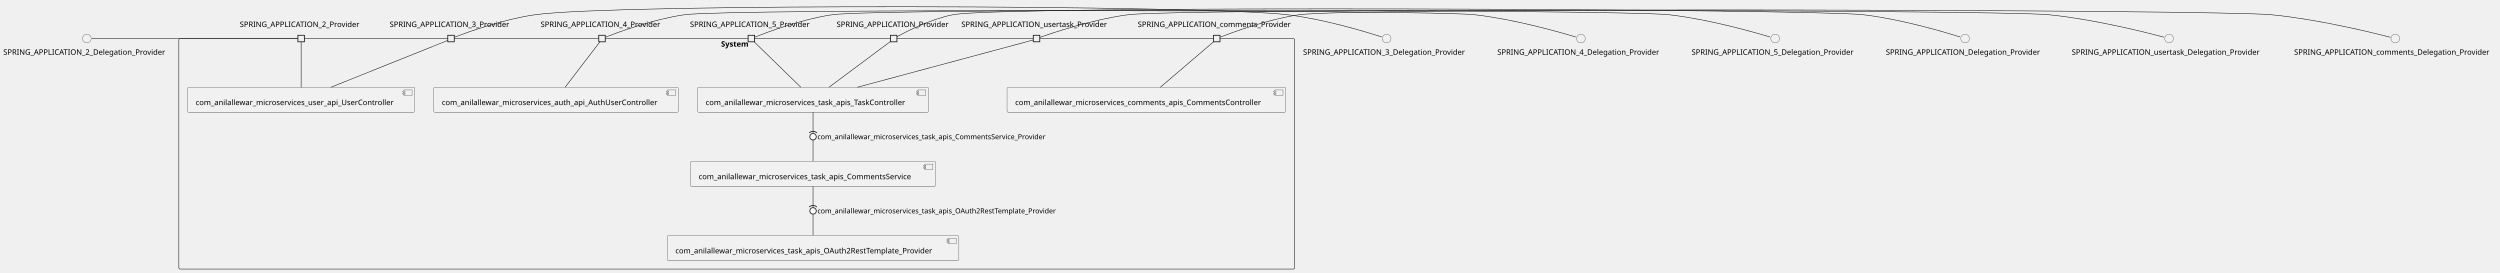
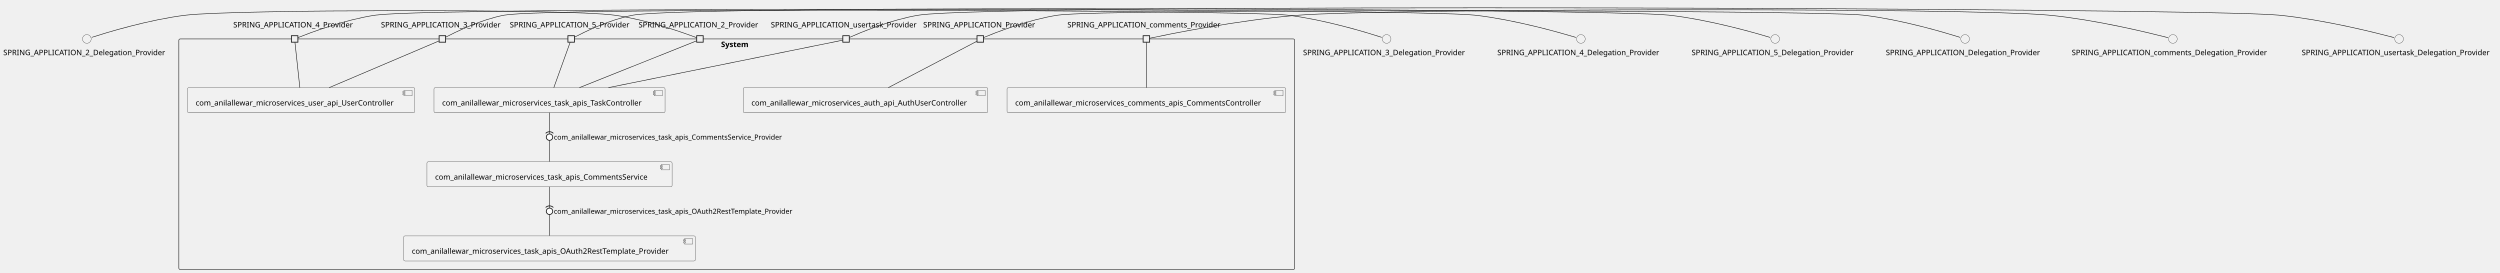
<svg xmlns="http://www.w3.org/2000/svg" xmlns:xlink="http://www.w3.org/1999/xlink" contentStyleType="text/css" height="503px" preserveAspectRatio="none" style="width:4620px;height:503px;background:#FFFFFF;" version="1.1" viewBox="0 0 4620 503" width="4620px" zoomAndPan="magnify">
  <defs />
  <g>
    <g id="cluster_System">
-       <rect fill="none" height="426" rx="2.5" ry="2.5" style="stroke:#181818;stroke-width:1.0;" width="2062" x="330.5" y="71.23" />
-       <text fill="#000000" font-family="sans-serif" font-size="14" font-weight="bold" lengthAdjust="spacing" textLength="58" x="1332.5" y="86.225">System</text>
+       <rect fill="none" height="426" rx="2.5" ry="2.5" style="stroke:#181818;stroke-width:1.0;" width="2062" x="330.5" y="71.98" />
+       <text fill="#000000" font-family="sans-serif" font-size="14" font-weight="bold" lengthAdjust="spacing" textLength="58" x="1332.5" y="86.975">System</text>
    </g>
    <g id="elem_com_anilallewar_microservices_auth_api_AuthUserController">
-       <a href="anilallewar-microservices-basics-spring-boot.repository#_hh762oz4Ee-NGaaWwGcrMQ" target="_top" title="anilallewar-microservices-basics-spring-boot.repository#_hh762oz4Ee-NGaaWwGcrMQ" xlink:actuate="onRequest" xlink:href="anilallewar-microservices-basics-spring-boot.repository#_hh762oz4Ee-NGaaWwGcrMQ" xlink:show="new" xlink:title="anilallewar-microservices-basics-spring-boot.repository#_hh762oz4Ee-NGaaWwGcrMQ" xlink:type="simple">
-         <rect fill="#F1F1F1" height="46.297" rx="2.5" ry="2.5" style="stroke:#181818;stroke-width:0.5;" width="452" x="801.5" y="161.23" />
-         <rect fill="#F1F1F1" height="10" style="stroke:#181818;stroke-width:0.5;" width="15" x="1233.5" y="166.23" />
-         <rect fill="#F1F1F1" height="2" style="stroke:#181818;stroke-width:0.5;" width="4" x="1231.5" y="168.23" />
-         <rect fill="#F1F1F1" height="2" style="stroke:#181818;stroke-width:0.5;" width="4" x="1231.5" y="172.23" />
-         <text fill="#000000" font-family="sans-serif" font-size="14" lengthAdjust="spacing" textLength="412" x="816.5" y="194.225">com_anilallewar_microservices_auth_api_AuthUserController</text>
+       <a href="anilallewar-microservices-basics-spring-boot.repository#_cy18Ko3BEe-U2qw3Ipe6Og" target="_top" title="anilallewar-microservices-basics-spring-boot.repository#_cy18Ko3BEe-U2qw3Ipe6Og" xlink:actuate="onRequest" xlink:href="anilallewar-microservices-basics-spring-boot.repository#_cy18Ko3BEe-U2qw3Ipe6Og" xlink:show="new" xlink:title="anilallewar-microservices-basics-spring-boot.repository#_cy18Ko3BEe-U2qw3Ipe6Og" xlink:type="simple">
+         <rect fill="#F1F1F1" height="46.297" rx="2.5" ry="2.5" style="stroke:#181818;stroke-width:0.5;" width="452" x="1373.5" y="161.98" />
+         <rect fill="#F1F1F1" height="10" style="stroke:#181818;stroke-width:0.5;" width="15" x="1805.5" y="166.98" />
+         <rect fill="#F1F1F1" height="2" style="stroke:#181818;stroke-width:0.5;" width="4" x="1803.5" y="168.98" />
+         <rect fill="#F1F1F1" height="2" style="stroke:#181818;stroke-width:0.5;" width="4" x="1803.5" y="172.98" />
+         <text fill="#000000" font-family="sans-serif" font-size="14" lengthAdjust="spacing" textLength="412" x="1388.5" y="194.975">com_anilallewar_microservices_auth_api_AuthUserController</text>
      </a>
    </g>
    <g id="elem_com_anilallewar_microservices_comments_apis_CommentsController">
-       <a href="anilallewar-microservices-basics-spring-boot.repository#_hh762oz4Ee-NGaaWwGcrMQ" target="_top" title="anilallewar-microservices-basics-spring-boot.repository#_hh762oz4Ee-NGaaWwGcrMQ" xlink:actuate="onRequest" xlink:href="anilallewar-microservices-basics-spring-boot.repository#_hh762oz4Ee-NGaaWwGcrMQ" xlink:show="new" xlink:title="anilallewar-microservices-basics-spring-boot.repository#_hh762oz4Ee-NGaaWwGcrMQ" xlink:type="simple">
-         <rect fill="#F1F1F1" height="46.297" rx="2.5" ry="2.5" style="stroke:#181818;stroke-width:0.5;" width="515" x="1861" y="161.23" />
-         <rect fill="#F1F1F1" height="10" style="stroke:#181818;stroke-width:0.5;" width="15" x="2356" y="166.23" />
-         <rect fill="#F1F1F1" height="2" style="stroke:#181818;stroke-width:0.5;" width="4" x="2354" y="168.23" />
-         <rect fill="#F1F1F1" height="2" style="stroke:#181818;stroke-width:0.5;" width="4" x="2354" y="172.23" />
-         <text fill="#000000" font-family="sans-serif" font-size="14" lengthAdjust="spacing" textLength="475" x="1876" y="194.225">com_anilallewar_microservices_comments_apis_CommentsController</text>
+       <a href="anilallewar-microservices-basics-spring-boot.repository#_cy18Ko3BEe-U2qw3Ipe6Og" target="_top" title="anilallewar-microservices-basics-spring-boot.repository#_cy18Ko3BEe-U2qw3Ipe6Og" xlink:actuate="onRequest" xlink:href="anilallewar-microservices-basics-spring-boot.repository#_cy18Ko3BEe-U2qw3Ipe6Og" xlink:show="new" xlink:title="anilallewar-microservices-basics-spring-boot.repository#_cy18Ko3BEe-U2qw3Ipe6Og" xlink:type="simple">
+         <rect fill="#F1F1F1" height="46.297" rx="2.5" ry="2.5" style="stroke:#181818;stroke-width:0.5;" width="515" x="1861" y="161.98" />
+         <rect fill="#F1F1F1" height="10" style="stroke:#181818;stroke-width:0.5;" width="15" x="2356" y="166.98" />
+         <rect fill="#F1F1F1" height="2" style="stroke:#181818;stroke-width:0.5;" width="4" x="2354" y="168.98" />
+         <rect fill="#F1F1F1" height="2" style="stroke:#181818;stroke-width:0.5;" width="4" x="2354" y="172.98" />
+         <text fill="#000000" font-family="sans-serif" font-size="14" lengthAdjust="spacing" textLength="475" x="1876" y="194.975">com_anilallewar_microservices_comments_apis_CommentsController</text>
      </a>
    </g>
    <g id="elem_com_anilallewar_microservices_task_apis_CommentsService">
-       <a href="anilallewar-microservices-basics-spring-boot.repository#_hh762oz4Ee-NGaaWwGcrMQ" target="_top" title="anilallewar-microservices-basics-spring-boot.repository#_hh762oz4Ee-NGaaWwGcrMQ" xlink:actuate="onRequest" xlink:href="anilallewar-microservices-basics-spring-boot.repository#_hh762oz4Ee-NGaaWwGcrMQ" xlink:show="new" xlink:title="anilallewar-microservices-basics-spring-boot.repository#_hh762oz4Ee-NGaaWwGcrMQ" xlink:type="simple">
-         <rect fill="#F1F1F1" height="46.297" rx="2.5" ry="2.5" style="stroke:#181818;stroke-width:0.5;" width="453" x="1276" y="298.23" />
-         <rect fill="#F1F1F1" height="10" style="stroke:#181818;stroke-width:0.5;" width="15" x="1709" y="303.23" />
-         <rect fill="#F1F1F1" height="2" style="stroke:#181818;stroke-width:0.5;" width="4" x="1707" y="305.23" />
-         <rect fill="#F1F1F1" height="2" style="stroke:#181818;stroke-width:0.5;" width="4" x="1707" y="309.23" />
-         <text fill="#000000" font-family="sans-serif" font-size="14" lengthAdjust="spacing" textLength="413" x="1291" y="331.225">com_anilallewar_microservices_task_apis_CommentsService</text>
+       <a href="anilallewar-microservices-basics-spring-boot.repository#_cy18Ko3BEe-U2qw3Ipe6Og" target="_top" title="anilallewar-microservices-basics-spring-boot.repository#_cy18Ko3BEe-U2qw3Ipe6Og" xlink:actuate="onRequest" xlink:href="anilallewar-microservices-basics-spring-boot.repository#_cy18Ko3BEe-U2qw3Ipe6Og" xlink:show="new" xlink:title="anilallewar-microservices-basics-spring-boot.repository#_cy18Ko3BEe-U2qw3Ipe6Og" xlink:type="simple">
+         <rect fill="#F1F1F1" height="46.297" rx="2.5" ry="2.5" style="stroke:#181818;stroke-width:0.5;" width="453" x="789" y="298.98" />
+         <rect fill="#F1F1F1" height="10" style="stroke:#181818;stroke-width:0.5;" width="15" x="1222" y="303.98" />
+         <rect fill="#F1F1F1" height="2" style="stroke:#181818;stroke-width:0.5;" width="4" x="1220" y="305.98" />
+         <rect fill="#F1F1F1" height="2" style="stroke:#181818;stroke-width:0.5;" width="4" x="1220" y="309.98" />
+         <text fill="#000000" font-family="sans-serif" font-size="14" lengthAdjust="spacing" textLength="413" x="804" y="331.975">com_anilallewar_microservices_task_apis_CommentsService</text>
      </a>
    </g>
    <g id="elem_com_anilallewar_microservices_task_apis_OAuth2RestTemplate_Provider">
-       <a href="anilallewar-microservices-basics-spring-boot.repository#_hh762oz4Ee-NGaaWwGcrMQ" target="_top" title="anilallewar-microservices-basics-spring-boot.repository#_hh762oz4Ee-NGaaWwGcrMQ" xlink:actuate="onRequest" xlink:href="anilallewar-microservices-basics-spring-boot.repository#_hh762oz4Ee-NGaaWwGcrMQ" xlink:show="new" xlink:title="anilallewar-microservices-basics-spring-boot.repository#_hh762oz4Ee-NGaaWwGcrMQ" xlink:type="simple">
-         <rect fill="#F1F1F1" height="46.297" rx="2.5" ry="2.5" style="stroke:#181818;stroke-width:0.5;" width="539" x="1233" y="435.23" />
-         <rect fill="#F1F1F1" height="10" style="stroke:#181818;stroke-width:0.5;" width="15" x="1752" y="440.23" />
-         <rect fill="#F1F1F1" height="2" style="stroke:#181818;stroke-width:0.5;" width="4" x="1750" y="442.23" />
-         <rect fill="#F1F1F1" height="2" style="stroke:#181818;stroke-width:0.5;" width="4" x="1750" y="446.23" />
-         <text fill="#000000" font-family="sans-serif" font-size="14" lengthAdjust="spacing" textLength="499" x="1248" y="468.225">com_anilallewar_microservices_task_apis_OAuth2RestTemplate_Provider</text>
+       <a href="anilallewar-microservices-basics-spring-boot.repository#_cy18Ko3BEe-U2qw3Ipe6Og" target="_top" title="anilallewar-microservices-basics-spring-boot.repository#_cy18Ko3BEe-U2qw3Ipe6Og" xlink:actuate="onRequest" xlink:href="anilallewar-microservices-basics-spring-boot.repository#_cy18Ko3BEe-U2qw3Ipe6Og" xlink:show="new" xlink:title="anilallewar-microservices-basics-spring-boot.repository#_cy18Ko3BEe-U2qw3Ipe6Og" xlink:type="simple">
+         <rect fill="#F1F1F1" height="46.297" rx="2.5" ry="2.5" style="stroke:#181818;stroke-width:0.5;" width="539" x="746" y="435.98" />
+         <rect fill="#F1F1F1" height="10" style="stroke:#181818;stroke-width:0.5;" width="15" x="1265" y="440.98" />
+         <rect fill="#F1F1F1" height="2" style="stroke:#181818;stroke-width:0.5;" width="4" x="1263" y="442.98" />
+         <rect fill="#F1F1F1" height="2" style="stroke:#181818;stroke-width:0.5;" width="4" x="1263" y="446.98" />
+         <text fill="#000000" font-family="sans-serif" font-size="14" lengthAdjust="spacing" textLength="499" x="761" y="468.975">com_anilallewar_microservices_task_apis_OAuth2RestTemplate_Provider</text>
      </a>
    </g>
    <g id="elem_com_anilallewar_microservices_task_apis_TaskController">
-       <a href="anilallewar-microservices-basics-spring-boot.repository#_hh762oz4Ee-NGaaWwGcrMQ" target="_top" title="anilallewar-microservices-basics-spring-boot.repository#_hh762oz4Ee-NGaaWwGcrMQ" xlink:actuate="onRequest" xlink:href="anilallewar-microservices-basics-spring-boot.repository#_hh762oz4Ee-NGaaWwGcrMQ" xlink:show="new" xlink:title="anilallewar-microservices-basics-spring-boot.repository#_hh762oz4Ee-NGaaWwGcrMQ" xlink:type="simple">
-         <rect fill="#F1F1F1" height="46.297" rx="2.5" ry="2.5" style="stroke:#181818;stroke-width:0.5;" width="427" x="1289" y="161.23" />
-         <rect fill="#F1F1F1" height="10" style="stroke:#181818;stroke-width:0.5;" width="15" x="1696" y="166.23" />
-         <rect fill="#F1F1F1" height="2" style="stroke:#181818;stroke-width:0.5;" width="4" x="1694" y="168.23" />
-         <rect fill="#F1F1F1" height="2" style="stroke:#181818;stroke-width:0.5;" width="4" x="1694" y="172.23" />
-         <text fill="#000000" font-family="sans-serif" font-size="14" lengthAdjust="spacing" textLength="387" x="1304" y="194.225">com_anilallewar_microservices_task_apis_TaskController</text>
+       <a href="anilallewar-microservices-basics-spring-boot.repository#_cy18Ko3BEe-U2qw3Ipe6Og" target="_top" title="anilallewar-microservices-basics-spring-boot.repository#_cy18Ko3BEe-U2qw3Ipe6Og" xlink:actuate="onRequest" xlink:href="anilallewar-microservices-basics-spring-boot.repository#_cy18Ko3BEe-U2qw3Ipe6Og" xlink:show="new" xlink:title="anilallewar-microservices-basics-spring-boot.repository#_cy18Ko3BEe-U2qw3Ipe6Og" xlink:type="simple">
+         <rect fill="#F1F1F1" height="46.297" rx="2.5" ry="2.5" style="stroke:#181818;stroke-width:0.5;" width="427" x="802" y="161.98" />
+         <rect fill="#F1F1F1" height="10" style="stroke:#181818;stroke-width:0.5;" width="15" x="1209" y="166.98" />
+         <rect fill="#F1F1F1" height="2" style="stroke:#181818;stroke-width:0.5;" width="4" x="1207" y="168.98" />
+         <rect fill="#F1F1F1" height="2" style="stroke:#181818;stroke-width:0.5;" width="4" x="1207" y="172.98" />
+         <text fill="#000000" font-family="sans-serif" font-size="14" lengthAdjust="spacing" textLength="387" x="817" y="194.975">com_anilallewar_microservices_task_apis_TaskController</text>
      </a>
    </g>
    <g id="elem_com_anilallewar_microservices_user_api_UserController">
-       <a href="anilallewar-microservices-basics-spring-boot.repository#_hh762oz4Ee-NGaaWwGcrMQ" target="_top" title="anilallewar-microservices-basics-spring-boot.repository#_hh762oz4Ee-NGaaWwGcrMQ" xlink:actuate="onRequest" xlink:href="anilallewar-microservices-basics-spring-boot.repository#_hh762oz4Ee-NGaaWwGcrMQ" xlink:show="new" xlink:title="anilallewar-microservices-basics-spring-boot.repository#_hh762oz4Ee-NGaaWwGcrMQ" xlink:type="simple">
-         <rect fill="#F1F1F1" height="46.297" rx="2.5" ry="2.5" style="stroke:#181818;stroke-width:0.5;" width="420" x="346.5" y="161.23" />
-         <rect fill="#F1F1F1" height="10" style="stroke:#181818;stroke-width:0.5;" width="15" x="746.5" y="166.23" />
-         <rect fill="#F1F1F1" height="2" style="stroke:#181818;stroke-width:0.5;" width="4" x="744.5" y="168.23" />
-         <rect fill="#F1F1F1" height="2" style="stroke:#181818;stroke-width:0.5;" width="4" x="744.5" y="172.23" />
-         <text fill="#000000" font-family="sans-serif" font-size="14" lengthAdjust="spacing" textLength="380" x="361.5" y="194.225">com_anilallewar_microservices_user_api_UserController</text>
+       <a href="anilallewar-microservices-basics-spring-boot.repository#_cy18Ko3BEe-U2qw3Ipe6Og" target="_top" title="anilallewar-microservices-basics-spring-boot.repository#_cy18Ko3BEe-U2qw3Ipe6Og" xlink:actuate="onRequest" xlink:href="anilallewar-microservices-basics-spring-boot.repository#_cy18Ko3BEe-U2qw3Ipe6Og" xlink:show="new" xlink:title="anilallewar-microservices-basics-spring-boot.repository#_cy18Ko3BEe-U2qw3Ipe6Og" xlink:type="simple">
+         <rect fill="#F1F1F1" height="46.297" rx="2.5" ry="2.5" style="stroke:#181818;stroke-width:0.5;" width="420" x="346.5" y="161.98" />
+         <rect fill="#F1F1F1" height="10" style="stroke:#181818;stroke-width:0.5;" width="15" x="746.5" y="166.98" />
+         <rect fill="#F1F1F1" height="2" style="stroke:#181818;stroke-width:0.5;" width="4" x="744.5" y="168.98" />
+         <rect fill="#F1F1F1" height="2" style="stroke:#181818;stroke-width:0.5;" width="4" x="744.5" y="172.98" />
+         <text fill="#000000" font-family="sans-serif" font-size="14" lengthAdjust="spacing" textLength="380" x="361.5" y="194.975">com_anilallewar_microservices_user_api_UserController</text>
      </a>
    </g>
-     <text fill="#000000" font-family="sans-serif" font-size="14" lengthAdjust="spacing" textLength="227" x="443" y="49.928">SPRING_APPLICATION_2_Provider</text>
-     <rect fill="#F1F1F1" height="12" style="stroke:#181818;stroke-width:1.5;" width="12" x="550.5" y="65.23" />
-     <text fill="#000000" font-family="sans-serif" font-size="14" lengthAdjust="spacing" textLength="227" x="720" y="49.928">SPRING_APPLICATION_3_Provider</text>
-     <rect fill="#F1F1F1" height="12" style="stroke:#181818;stroke-width:1.5;" width="12" x="827.5" y="65.23" />
-     <text fill="#000000" font-family="sans-serif" font-size="14" lengthAdjust="spacing" textLength="227" x="999" y="49.928">SPRING_APPLICATION_4_Provider</text>
-     <rect fill="#F1F1F1" height="12" style="stroke:#181818;stroke-width:1.5;" width="12" x="1106.5" y="65.23" />
-     <text fill="#000000" font-family="sans-serif" font-size="14" lengthAdjust="spacing" textLength="227" x="1275" y="49.928">SPRING_APPLICATION_5_Provider</text>
-     <rect fill="#F1F1F1" height="12" style="stroke:#181818;stroke-width:1.5;" width="12" x="1382.5" y="65.23" />
-     <text fill="#000000" font-family="sans-serif" font-size="14" lengthAdjust="spacing" textLength="211" x="1546" y="49.928">SPRING_APPLICATION_Provider</text>
-     <rect fill="#F1F1F1" height="12" style="stroke:#181818;stroke-width:1.5;" width="12" x="1645.5" y="65.23" />
-     <text fill="#000000" font-family="sans-serif" font-size="14" lengthAdjust="spacing" textLength="292" x="2102.5" y="49.928">SPRING_APPLICATION_comments_Provider</text>
-     <rect fill="#F1F1F1" height="12" style="stroke:#181818;stroke-width:1.5;" width="12" x="2242.5" y="65.23" />
-     <text fill="#000000" font-family="sans-serif" font-size="14" lengthAdjust="spacing" textLength="278" x="1776.5" y="49.928">SPRING_APPLICATION_usertask_Provider</text>
-     <rect fill="#F1F1F1" height="12" style="stroke:#181818;stroke-width:1.5;" width="12" x="1909.5" y="65.23" />
+     <text fill="#000000" font-family="sans-serif" font-size="14" lengthAdjust="spacing" textLength="227" x="1180" y="50.678">SPRING_APPLICATION_2_Provider</text>
+     <rect fill="#F1F1F1" height="12" style="stroke:#181818;stroke-width:1.5;" width="12" x="1287.5" y="65.98" />
+     <text fill="#000000" font-family="sans-serif" font-size="14" lengthAdjust="spacing" textLength="227" x="704" y="50.678">SPRING_APPLICATION_3_Provider</text>
+     <rect fill="#F1F1F1" height="12" style="stroke:#181818;stroke-width:1.5;" width="12" x="811.5" y="65.98" />
+     <text fill="#000000" font-family="sans-serif" font-size="14" lengthAdjust="spacing" textLength="227" x="431" y="50.678">SPRING_APPLICATION_4_Provider</text>
+     <rect fill="#F1F1F1" height="12" style="stroke:#181818;stroke-width:1.5;" width="12" x="538.5" y="65.98" />
+     <text fill="#000000" font-family="sans-serif" font-size="14" lengthAdjust="spacing" textLength="227" x="942" y="50.678">SPRING_APPLICATION_5_Provider</text>
+     <rect fill="#F1F1F1" height="12" style="stroke:#181818;stroke-width:1.5;" width="12" x="1049.5" y="65.98" />
+     <text fill="#000000" font-family="sans-serif" font-size="14" lengthAdjust="spacing" textLength="211" x="1706" y="50.678">SPRING_APPLICATION_Provider</text>
+     <rect fill="#F1F1F1" height="12" style="stroke:#181818;stroke-width:1.5;" width="12" x="1805.5" y="65.98" />
+     <text fill="#000000" font-family="sans-serif" font-size="14" lengthAdjust="spacing" textLength="292" x="1972.5" y="50.678">SPRING_APPLICATION_comments_Provider</text>
+     <rect fill="#F1F1F1" height="12" style="stroke:#181818;stroke-width:1.5;" width="12" x="2112.5" y="65.98" />
+     <text fill="#000000" font-family="sans-serif" font-size="14" lengthAdjust="spacing" textLength="278" x="1424.5" y="50.678">SPRING_APPLICATION_usertask_Provider</text>
+     <rect fill="#F1F1F1" height="12" style="stroke:#181818;stroke-width:1.5;" width="12" x="1557.5" y="65.98" />
    <g id="elem_SPRING_APPLICATION_2_Delegation_Provider">
-       <ellipse cx="160.5" cy="71.23" fill="#F1F1F1" rx="8" ry="8" style="stroke:#181818;stroke-width:0.5;" />
-       <text fill="#000000" font-family="sans-serif" font-size="14" lengthAdjust="spacing" textLength="309" x="6" y="101.225">SPRING_APPLICATION_2_Delegation_Provider</text>
+       <ellipse cx="160.5" cy="71.98" fill="#F1F1F1" rx="8" ry="8" style="stroke:#181818;stroke-width:0.5;" />
+       <text fill="#000000" font-family="sans-serif" font-size="14" lengthAdjust="spacing" textLength="309" x="6" y="101.975">SPRING_APPLICATION_2_Delegation_Provider</text>
    </g>
    <g id="elem_SPRING_APPLICATION_3_Delegation_Provider">
-       <ellipse cx="2562.5" cy="71.23" fill="#F1F1F1" rx="8" ry="8" style="stroke:#181818;stroke-width:0.5;" />
-       <text fill="#000000" font-family="sans-serif" font-size="14" lengthAdjust="spacing" textLength="309" x="2408" y="101.225">SPRING_APPLICATION_3_Delegation_Provider</text>
+       <ellipse cx="2562.5" cy="71.98" fill="#F1F1F1" rx="8" ry="8" style="stroke:#181818;stroke-width:0.5;" />
+       <text fill="#000000" font-family="sans-serif" font-size="14" lengthAdjust="spacing" textLength="309" x="2408" y="101.975">SPRING_APPLICATION_3_Delegation_Provider</text>
    </g>
    <g id="elem_SPRING_APPLICATION_4_Delegation_Provider">
-       <ellipse cx="2921.5" cy="71.23" fill="#F1F1F1" rx="8" ry="8" style="stroke:#181818;stroke-width:0.5;" />
-       <text fill="#000000" font-family="sans-serif" font-size="14" lengthAdjust="spacing" textLength="309" x="2767" y="101.225">SPRING_APPLICATION_4_Delegation_Provider</text>
+       <ellipse cx="2921.5" cy="71.98" fill="#F1F1F1" rx="8" ry="8" style="stroke:#181818;stroke-width:0.5;" />
+       <text fill="#000000" font-family="sans-serif" font-size="14" lengthAdjust="spacing" textLength="309" x="2767" y="101.975">SPRING_APPLICATION_4_Delegation_Provider</text>
    </g>
    <g id="elem_SPRING_APPLICATION_5_Delegation_Provider">
-       <ellipse cx="3280.5" cy="71.23" fill="#F1F1F1" rx="8" ry="8" style="stroke:#181818;stroke-width:0.5;" />
-       <text fill="#000000" font-family="sans-serif" font-size="14" lengthAdjust="spacing" textLength="309" x="3126" y="101.225">SPRING_APPLICATION_5_Delegation_Provider</text>
+       <ellipse cx="3280.5" cy="71.98" fill="#F1F1F1" rx="8" ry="8" style="stroke:#181818;stroke-width:0.5;" />
+       <text fill="#000000" font-family="sans-serif" font-size="14" lengthAdjust="spacing" textLength="309" x="3126" y="101.975">SPRING_APPLICATION_5_Delegation_Provider</text>
    </g>
    <g id="elem_SPRING_APPLICATION_Delegation_Provider">
-       <ellipse cx="3631.5" cy="71.23" fill="#F1F1F1" rx="8" ry="8" style="stroke:#181818;stroke-width:0.5;" />
-       <text fill="#000000" font-family="sans-serif" font-size="14" lengthAdjust="spacing" textLength="293" x="3485" y="101.225">SPRING_APPLICATION_Delegation_Provider</text>
+       <ellipse cx="3631.5" cy="71.98" fill="#F1F1F1" rx="8" ry="8" style="stroke:#181818;stroke-width:0.5;" />
+       <text fill="#000000" font-family="sans-serif" font-size="14" lengthAdjust="spacing" textLength="293" x="3485" y="101.975">SPRING_APPLICATION_Delegation_Provider</text>
    </g>
    <g id="elem_SPRING_APPLICATION_comments_Delegation_Provider">
-       <ellipse cx="4426.5" cy="71.23" fill="#F1F1F1" rx="8" ry="8" style="stroke:#181818;stroke-width:0.5;" />
-       <text fill="#000000" font-family="sans-serif" font-size="14" lengthAdjust="spacing" textLength="374" x="4239.5" y="101.225">SPRING_APPLICATION_comments_Delegation_Provider</text>
+       <ellipse cx="4015.5" cy="71.98" fill="#F1F1F1" rx="8" ry="8" style="stroke:#181818;stroke-width:0.5;" />
+       <text fill="#000000" font-family="sans-serif" font-size="14" lengthAdjust="spacing" textLength="374" x="3828.5" y="101.975">SPRING_APPLICATION_comments_Delegation_Provider</text>
    </g>
    <g id="elem_SPRING_APPLICATION_usertask_Delegation_Provider">
-       <ellipse cx="4008.5" cy="71.23" fill="#F1F1F1" rx="8" ry="8" style="stroke:#181818;stroke-width:0.5;" />
-       <text fill="#000000" font-family="sans-serif" font-size="14" lengthAdjust="spacing" textLength="360" x="3828.5" y="101.225">SPRING_APPLICATION_usertask_Delegation_Provider</text>
+       <ellipse cx="4433.5" cy="71.98" fill="#F1F1F1" rx="8" ry="8" style="stroke:#181818;stroke-width:0.5;" />
+       <text fill="#000000" font-family="sans-serif" font-size="14" lengthAdjust="spacing" textLength="360" x="4253.5" y="101.975">SPRING_APPLICATION_usertask_Delegation_Provider</text>
    </g>
    <g id="link_SPRING_APPLICATION_2_Delegation_Provider_SPRING_APPLICATION_2_Provider">
-       <path d="M169.73,71.23 C222.11,71.23 508.14,71.23 550.31,71.23 " fill="none" id="SPRING_APPLICATION_2_Delegation_Provider-SPRING_APPLICATION_2_Provider" style="stroke:#181818;stroke-width:1.0;" />
+       <path d="M169.53,69.01 C195.97,60.49 275.68,36.06 344,27.98 C431.28,17.66 1047.92,16.12 1135,27.98 C1195.84,36.27 1266.28,61.67 1287.29,69.59 " fill="none" id="SPRING_APPLICATION_2_Delegation_Provider-SPRING_APPLICATION_2_Provider" style="stroke:#181818;stroke-width:1.0;" />
    </g>
-     <g id="link_SPRING_APPLICATION_2_Provider_com_anilallewar_microservices_user_api_UserController">
-       <path d="M556.5,77.29 C556.5,91.88 556.5,134.69 556.5,161.21 " fill="none" id="SPRING_APPLICATION_2_Provider-com_anilallewar_microservices_user_api_UserController" style="stroke:#181818;stroke-width:1.0;" />
+     <g id="link_SPRING_APPLICATION_2_Provider_com_anilallewar_microservices_task_apis_TaskController">
+       <path d="M1287.44,75.4 C1259.52,86.55 1141.77,133.56 1070.69,161.95 " fill="none" id="SPRING_APPLICATION_2_Provider-com_anilallewar_microservices_task_apis_TaskController" style="stroke:#181818;stroke-width:1.0;" />
    </g>
    <g id="link_SPRING_APPLICATION_3_Delegation_Provider_SPRING_APPLICATION_3_Provider">
-       <path d="M2553.47,68.26 C2527.03,59.74 2447.32,35.31 2379,27.23 C2225.62,9.1 1141.98,6 989,27.23 C929.25,35.52 860.18,60.92 839.59,68.84 " fill="none" id="SPRING_APPLICATION_3_Delegation_Provider-SPRING_APPLICATION_3_Provider" style="stroke:#181818;stroke-width:1.0;" />
+       <path d="M2553.47,69.01 C2527.03,60.49 2447.32,36.06 2379,27.98 C2299.17,18.54 1011.04,13.32 932,27.98 C888.66,36.02 840.55,59.83 823.72,68.64 " fill="none" id="SPRING_APPLICATION_3_Delegation_Provider-SPRING_APPLICATION_3_Provider" style="stroke:#181818;stroke-width:1.0;" />
    </g>
    <g id="link_SPRING_APPLICATION_3_Provider_com_anilallewar_microservices_user_api_UserController">
-       <path d="M827.46,74.65 C799.65,85.8 682.32,132.81 611.49,161.2 " fill="none" id="SPRING_APPLICATION_3_Provider-com_anilallewar_microservices_user_api_UserController" style="stroke:#181818;stroke-width:1.0;" />
+       <path d="M811.05,75.72 C783.53,87.43 674.4,133.84 608.29,161.95 " fill="none" id="SPRING_APPLICATION_3_Provider-com_anilallewar_microservices_user_api_UserController" style="stroke:#181818;stroke-width:1.0;" />
    </g>
    <g id="link_SPRING_APPLICATION_4_Delegation_Provider_SPRING_APPLICATION_4_Provider">
-       <path d="M2912.22,68.38 C2884.27,59.97 2798.32,35.34 2725,27.23 C2644.38,18.31 1345.31,15.88 1265,27.23 C1206.61,35.48 1139.28,60.69 1118.75,68.73 " fill="none" id="SPRING_APPLICATION_4_Delegation_Provider-SPRING_APPLICATION_4_Provider" style="stroke:#181818;stroke-width:1.0;" />
+       <path d="M2912.22,69.13 C2884.27,60.72 2798.32,36.09 2725,27.98 C2612.85,15.58 805.68,11.89 694,27.98 C636.69,36.24 570.73,61.44 550.62,69.48 " fill="none" id="SPRING_APPLICATION_4_Delegation_Provider-SPRING_APPLICATION_4_Provider" style="stroke:#181818;stroke-width:1.0;" />
    </g>
-     <g id="link_SPRING_APPLICATION_4_Provider_com_anilallewar_microservices_auth_api_AuthUserController">
-       <path d="M1108.63,77.29 C1097.45,91.88 1064.67,134.69 1044.36,161.21 " fill="none" id="SPRING_APPLICATION_4_Provider-com_anilallewar_microservices_auth_api_AuthUserController" style="stroke:#181818;stroke-width:1.0;" />
+     <g id="link_SPRING_APPLICATION_4_Provider_com_anilallewar_microservices_user_api_UserController">
+       <path d="M545.05,78.04 C546.62,92.63 551.25,135.44 554.12,161.96 " fill="none" id="SPRING_APPLICATION_4_Provider-com_anilallewar_microservices_user_api_UserController" style="stroke:#181818;stroke-width:1.0;" />
    </g>
    <g id="link_SPRING_APPLICATION_5_Delegation_Provider_SPRING_APPLICATION_5_Provider">
-       <path d="M3271.22,68.38 C3243.27,59.97 3157.32,35.34 3084,27.23 C2998.63,17.79 1623.01,14.98 1538,27.23 C1480.69,35.49 1414.73,60.69 1394.62,68.73 " fill="none" id="SPRING_APPLICATION_5_Delegation_Provider-SPRING_APPLICATION_5_Provider" style="stroke:#181818;stroke-width:1.0;" />
+       <path d="M3271.22,69.13 C3243.27,60.72 3157.32,36.09 3084,27.98 C2978.31,16.29 1274.55,8.58 1170,27.98 C1126.66,36.02 1078.55,59.83 1061.72,68.64 " fill="none" id="SPRING_APPLICATION_5_Delegation_Provider-SPRING_APPLICATION_5_Provider" style="stroke:#181818;stroke-width:1.0;" />
    </g>
    <g id="link_SPRING_APPLICATION_5_Provider_com_anilallewar_microservices_task_apis_TaskController">
-       <path d="M1393.69,77.29 C1408.68,91.88 1452.64,134.69 1479.88,161.21 " fill="none" id="SPRING_APPLICATION_5_Provider-com_anilallewar_microservices_task_apis_TaskController" style="stroke:#181818;stroke-width:1.0;" />
+       <path d="M1053.68,78.04 C1048.42,92.63 1032.99,135.44 1023.44,161.96 " fill="none" id="SPRING_APPLICATION_5_Provider-com_anilallewar_microservices_task_apis_TaskController" style="stroke:#181818;stroke-width:1.0;" />
    </g>
    <g id="link_SPRING_APPLICATION_Delegation_Provider_SPRING_APPLICATION_Provider">
-       <path d="M3622.22,68.26 C3595.04,59.74 3513.11,35.3 3443,27.23 C3350.17,16.54 1852.74,9.49 1761,27.23 C1719.56,35.24 1673.91,58.85 1657.66,67.77 " fill="none" id="SPRING_APPLICATION_Delegation_Provider-SPRING_APPLICATION_Provider" style="stroke:#181818;stroke-width:1.0;" />
+       <path d="M3622.22,69.01 C3595.04,60.49 3513.11,36.05 3443,27.98 C3360.88,18.52 2036.75,15.73 1955,27.98 C1900.11,36.21 1837.22,61.2 1817.64,69.37 " fill="none" id="SPRING_APPLICATION_Delegation_Provider-SPRING_APPLICATION_Provider" style="stroke:#181818;stroke-width:1.0;" />
    </g>
-     <g id="link_SPRING_APPLICATION_Provider_com_anilallewar_microservices_task_apis_TaskController">
-       <path d="M1645.47,76.72 C1626.69,90.71 1568.3,134.21 1532.21,161.09 " fill="none" id="SPRING_APPLICATION_Provider-com_anilallewar_microservices_task_apis_TaskController" style="stroke:#181818;stroke-width:1.0;" />
+     <g id="link_SPRING_APPLICATION_Provider_com_anilallewar_microservices_auth_api_AuthUserController">
+       <path d="M1805.38,76.18 C1781.69,88.59 1694.64,134.17 1641.61,161.93 " fill="none" id="SPRING_APPLICATION_Provider-com_anilallewar_microservices_auth_api_AuthUserController" style="stroke:#181818;stroke-width:1.0;" />
    </g>
    <g id="link_SPRING_APPLICATION_comments_Delegation_Provider_SPRING_APPLICATION_comments_Provider">
-       <path d="M4417.41,68.84 C4386.69,60.91 4283.83,35.48 4197,27.23 C4097.67,17.79 2499.8,13.26 2401,27.23 C2342.61,35.48 2275.28,60.69 2254.75,68.73 " fill="none" id="SPRING_APPLICATION_comments_Delegation_Provider-SPRING_APPLICATION_comments_Provider" style="stroke:#181818;stroke-width:1.0;" />
+       <path d="M4006.41,69.59 C3975.69,61.66 3872.83,36.23 3786,27.98 C3632.8,13.43 2554.43,16.1 2401,27.98 C2289.16,36.64 2154.62,64.3 2124.62,70.67 " fill="none" id="SPRING_APPLICATION_comments_Delegation_Provider-SPRING_APPLICATION_comments_Provider" style="stroke:#181818;stroke-width:1.0;" />
    </g>
    <g id="link_SPRING_APPLICATION_comments_Provider_com_anilallewar_microservices_comments_apis_CommentsController">
-       <path d="M2242.58,77.29 C2225.49,91.88 2175.35,134.69 2144.29,161.21 " fill="none" id="SPRING_APPLICATION_comments_Provider-com_anilallewar_microservices_comments_apis_CommentsController" style="stroke:#181818;stroke-width:1.0;" />
+       <path d="M2118.5,78.04 C2118.5,92.63 2118.5,135.44 2118.5,161.96 " fill="none" id="SPRING_APPLICATION_comments_Provider-com_anilallewar_microservices_comments_apis_CommentsController" style="stroke:#181818;stroke-width:1.0;" />
    </g>
    <g id="link_SPRING_APPLICATION_usertask_Delegation_Provider_SPRING_APPLICATION_usertask_Provider">
-       <path d="M3999.27,68.73 C3969,60.67 3869.86,35.44 3786,27.23 C3691.95,18.02 2178.74,15.26 2085,27.23 C2019.56,35.59 1943.27,61.39 1921.55,69.06 " fill="none" id="SPRING_APPLICATION_usertask_Delegation_Provider-SPRING_APPLICATION_usertask_Provider" style="stroke:#181818;stroke-width:1.0;" />
+       <path d="M4424.27,69.48 C4394,61.42 4294.86,36.19 4211,27.98 C4072.05,14.37 1835.87,6 1698,27.98 C1646.81,36.14 1588.63,60.74 1569.76,69.14 " fill="none" id="SPRING_APPLICATION_usertask_Delegation_Provider-SPRING_APPLICATION_usertask_Provider" style="stroke:#181818;stroke-width:1.0;" />
    </g>
    <g id="link_SPRING_APPLICATION_usertask_Provider_com_anilallewar_microservices_task_apis_TaskController">
-       <path d="M1909.34,73.89 C1873.82,83.43 1692.93,132.05 1584.67,161.15 " fill="none" id="SPRING_APPLICATION_usertask_Provider-com_anilallewar_microservices_task_apis_TaskController" style="stroke:#181818;stroke-width:1.0;" />
+       <path d="M1557.35,74.23 C1515.51,82.7 1270.22,132.39 1124.4,161.92 " fill="none" id="SPRING_APPLICATION_usertask_Provider-com_anilallewar_microservices_task_apis_TaskController" style="stroke:#181818;stroke-width:1.0;" />
    </g>
    <g id="link_com_anilallewar_microservices_task_apis_TaskController_com_anilallewar_microservices_task_apis_CommentsService">
-       <path d="M1502.5,207.52 C1502.5,232.54 1502.5,272.88 1502.5,297.9 " fill="none" id="com_anilallewar_microservices_task_apis_TaskController-com_anilallewar_microservices_task_apis_CommentsService" style="stroke:#181818;stroke-width:1.0;" />
-       <text fill="#000000" font-family="sans-serif" font-size="13" lengthAdjust="spacing" textLength="447" x="1510.5" y="257.297">com_anilallewar_microservices_task_apis_CommentsService_Provider</text>
-       <path d="M1509.571,245.639 A10,10 0 0 0 1495.429 245.639" fill="none" style="stroke:#181818;stroke-width:1.5;" />
-       <ellipse cx="1502.5" cy="252.71" fill="#FFFFFF" rx="6" ry="6" style="stroke:#181818;stroke-width:1.5;" />
+       <path d="M1015.5,208.27 C1015.5,233.29 1015.5,273.63 1015.5,298.65 " fill="none" id="com_anilallewar_microservices_task_apis_TaskController-com_anilallewar_microservices_task_apis_CommentsService" style="stroke:#181818;stroke-width:1.0;" />
+       <text fill="#000000" font-family="sans-serif" font-size="13" lengthAdjust="spacing" textLength="447" x="1023.5" y="258.047">com_anilallewar_microservices_task_apis_CommentsService_Provider</text>
+       <path d="M1022.571,246.389 A10,10 0 0 0 1008.429 246.389" fill="none" style="stroke:#181818;stroke-width:1.5;" />
+       <ellipse cx="1015.5" cy="253.46" fill="#FFFFFF" rx="6" ry="6" style="stroke:#181818;stroke-width:1.5;" />
    </g>
    <g id="link_com_anilallewar_microservices_task_apis_CommentsService_com_anilallewar_microservices_task_apis_OAuth2RestTemplate_Provider">
-       <path d="M1502.5,344.52 C1502.5,369.54 1502.5,409.88 1502.5,434.9 " fill="none" id="com_anilallewar_microservices_task_apis_CommentsService-com_anilallewar_microservices_task_apis_OAuth2RestTemplate_Provider" style="stroke:#181818;stroke-width:1.0;" />
-       <text fill="#000000" font-family="sans-serif" font-size="13" lengthAdjust="spacing" textLength="465" x="1510.5" y="394.297">com_anilallewar_microservices_task_apis_OAuth2RestTemplate_Provider</text>
-       <path d="M1509.571,382.639 A10,10 0 0 0 1495.429 382.639" fill="none" style="stroke:#181818;stroke-width:1.5;" />
-       <ellipse cx="1502.5" cy="389.71" fill="#FFFFFF" rx="6" ry="6" style="stroke:#181818;stroke-width:1.5;" />
+       <path d="M1015.5,345.27 C1015.5,370.29 1015.5,410.63 1015.5,435.65 " fill="none" id="com_anilallewar_microservices_task_apis_CommentsService-com_anilallewar_microservices_task_apis_OAuth2RestTemplate_Provider" style="stroke:#181818;stroke-width:1.0;" />
+       <text fill="#000000" font-family="sans-serif" font-size="13" lengthAdjust="spacing" textLength="465" x="1023.5" y="395.047">com_anilallewar_microservices_task_apis_OAuth2RestTemplate_Provider</text>
+       <path d="M1022.571,383.389 A10,10 0 0 0 1008.429 383.389" fill="none" style="stroke:#181818;stroke-width:1.5;" />
+       <ellipse cx="1015.5" cy="390.46" fill="#FFFFFF" rx="6" ry="6" style="stroke:#181818;stroke-width:1.5;" />
    </g>
  </g>
</svg>
